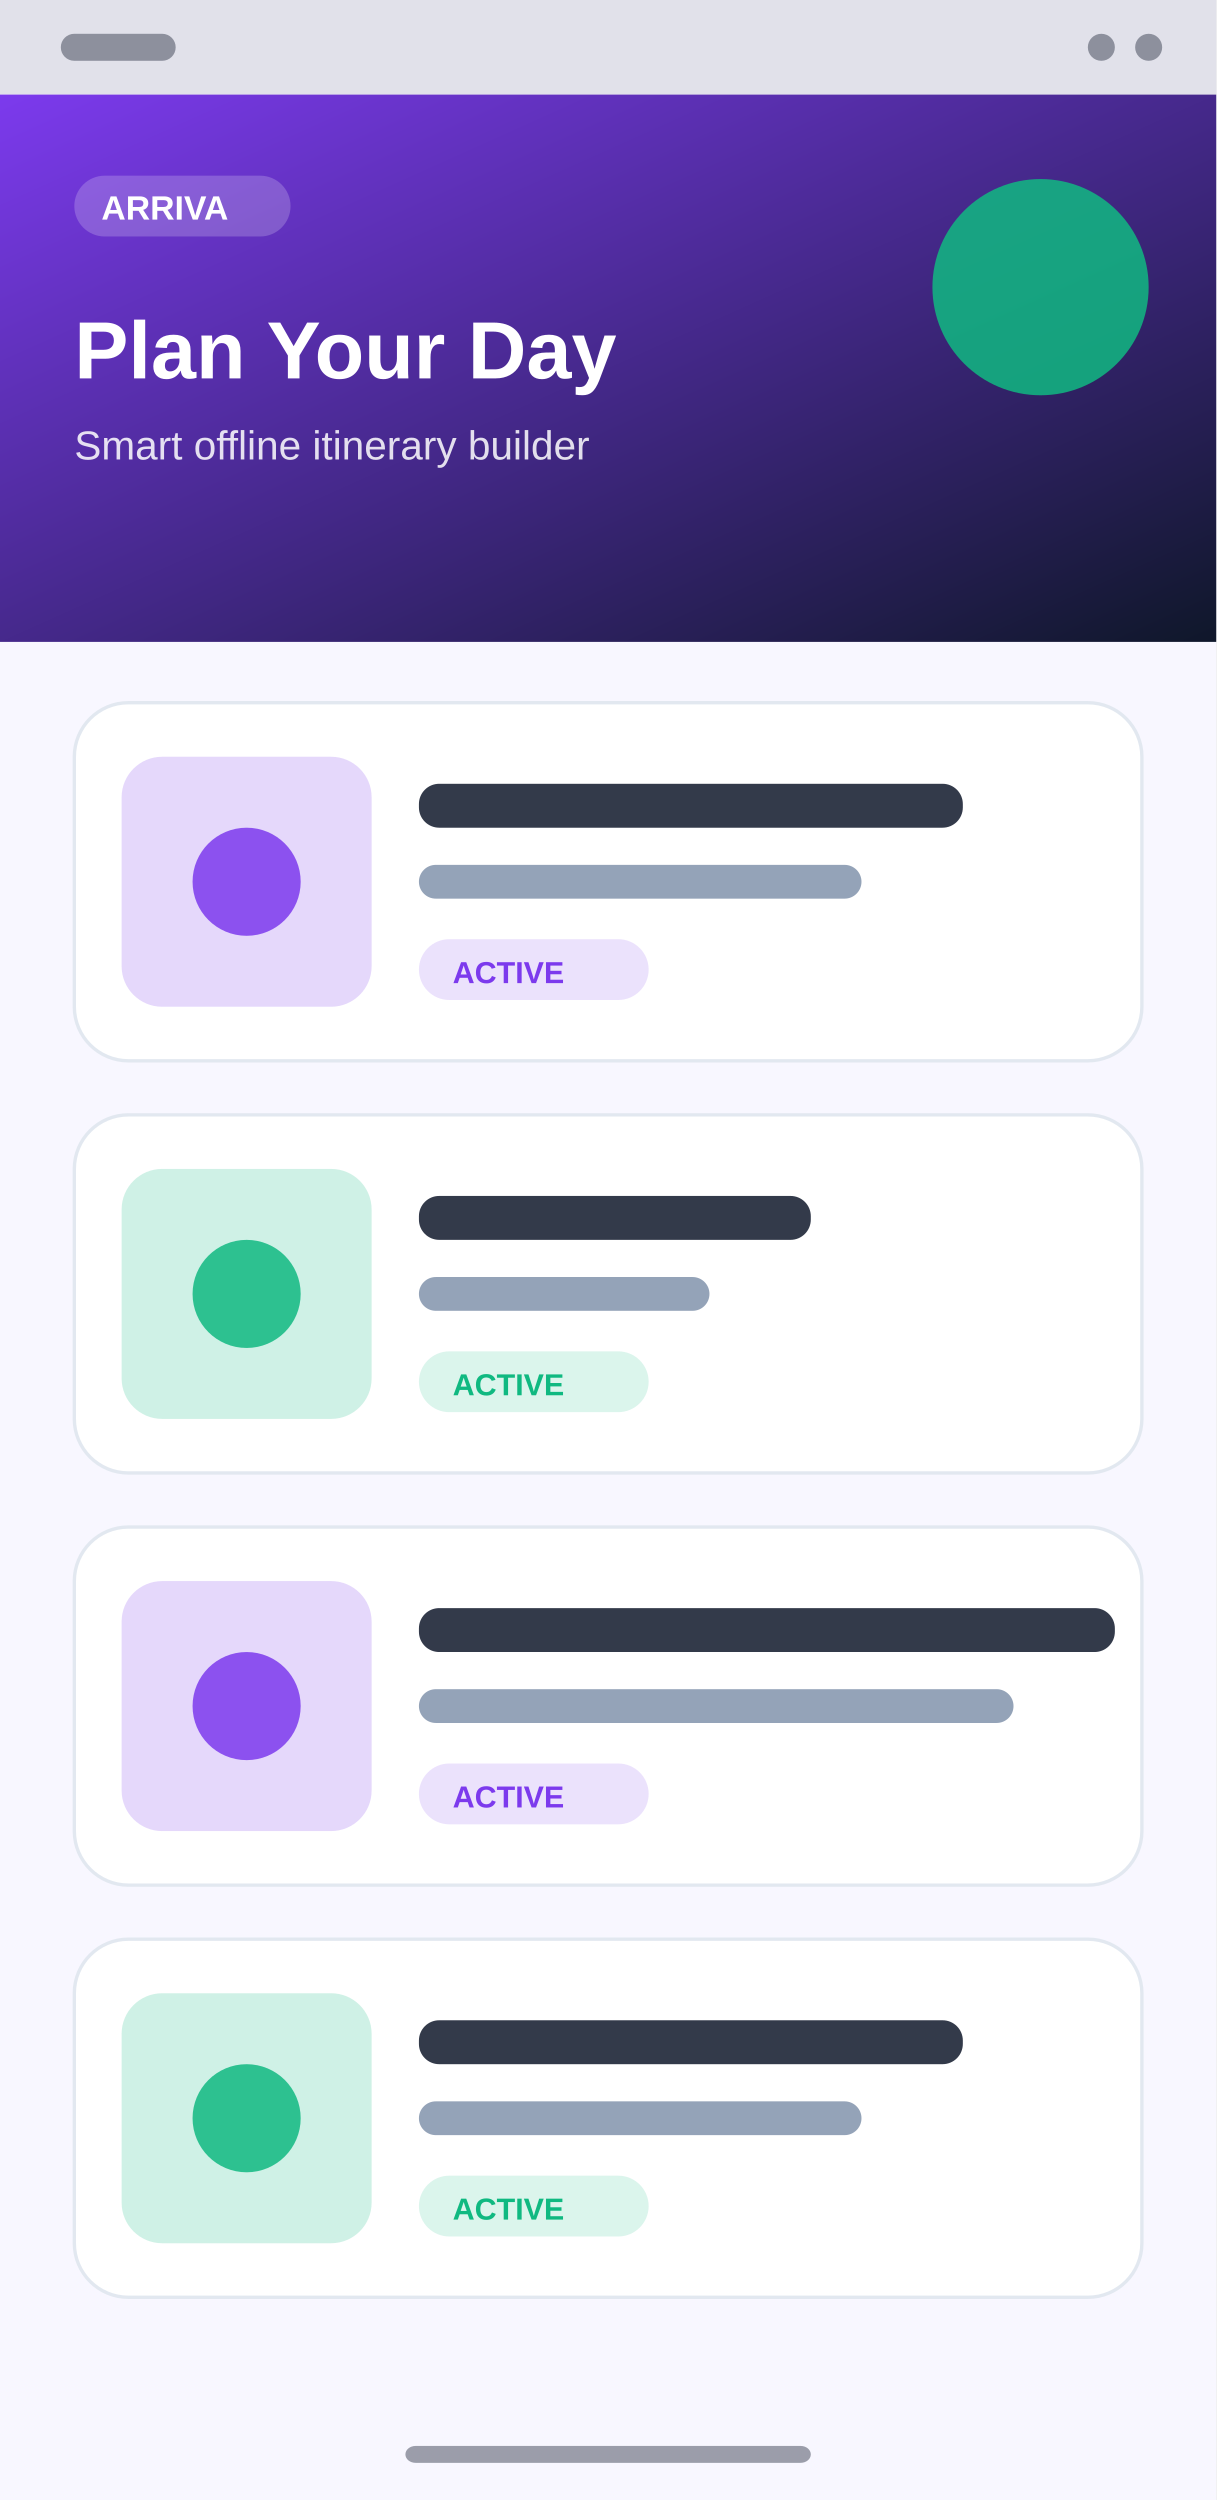
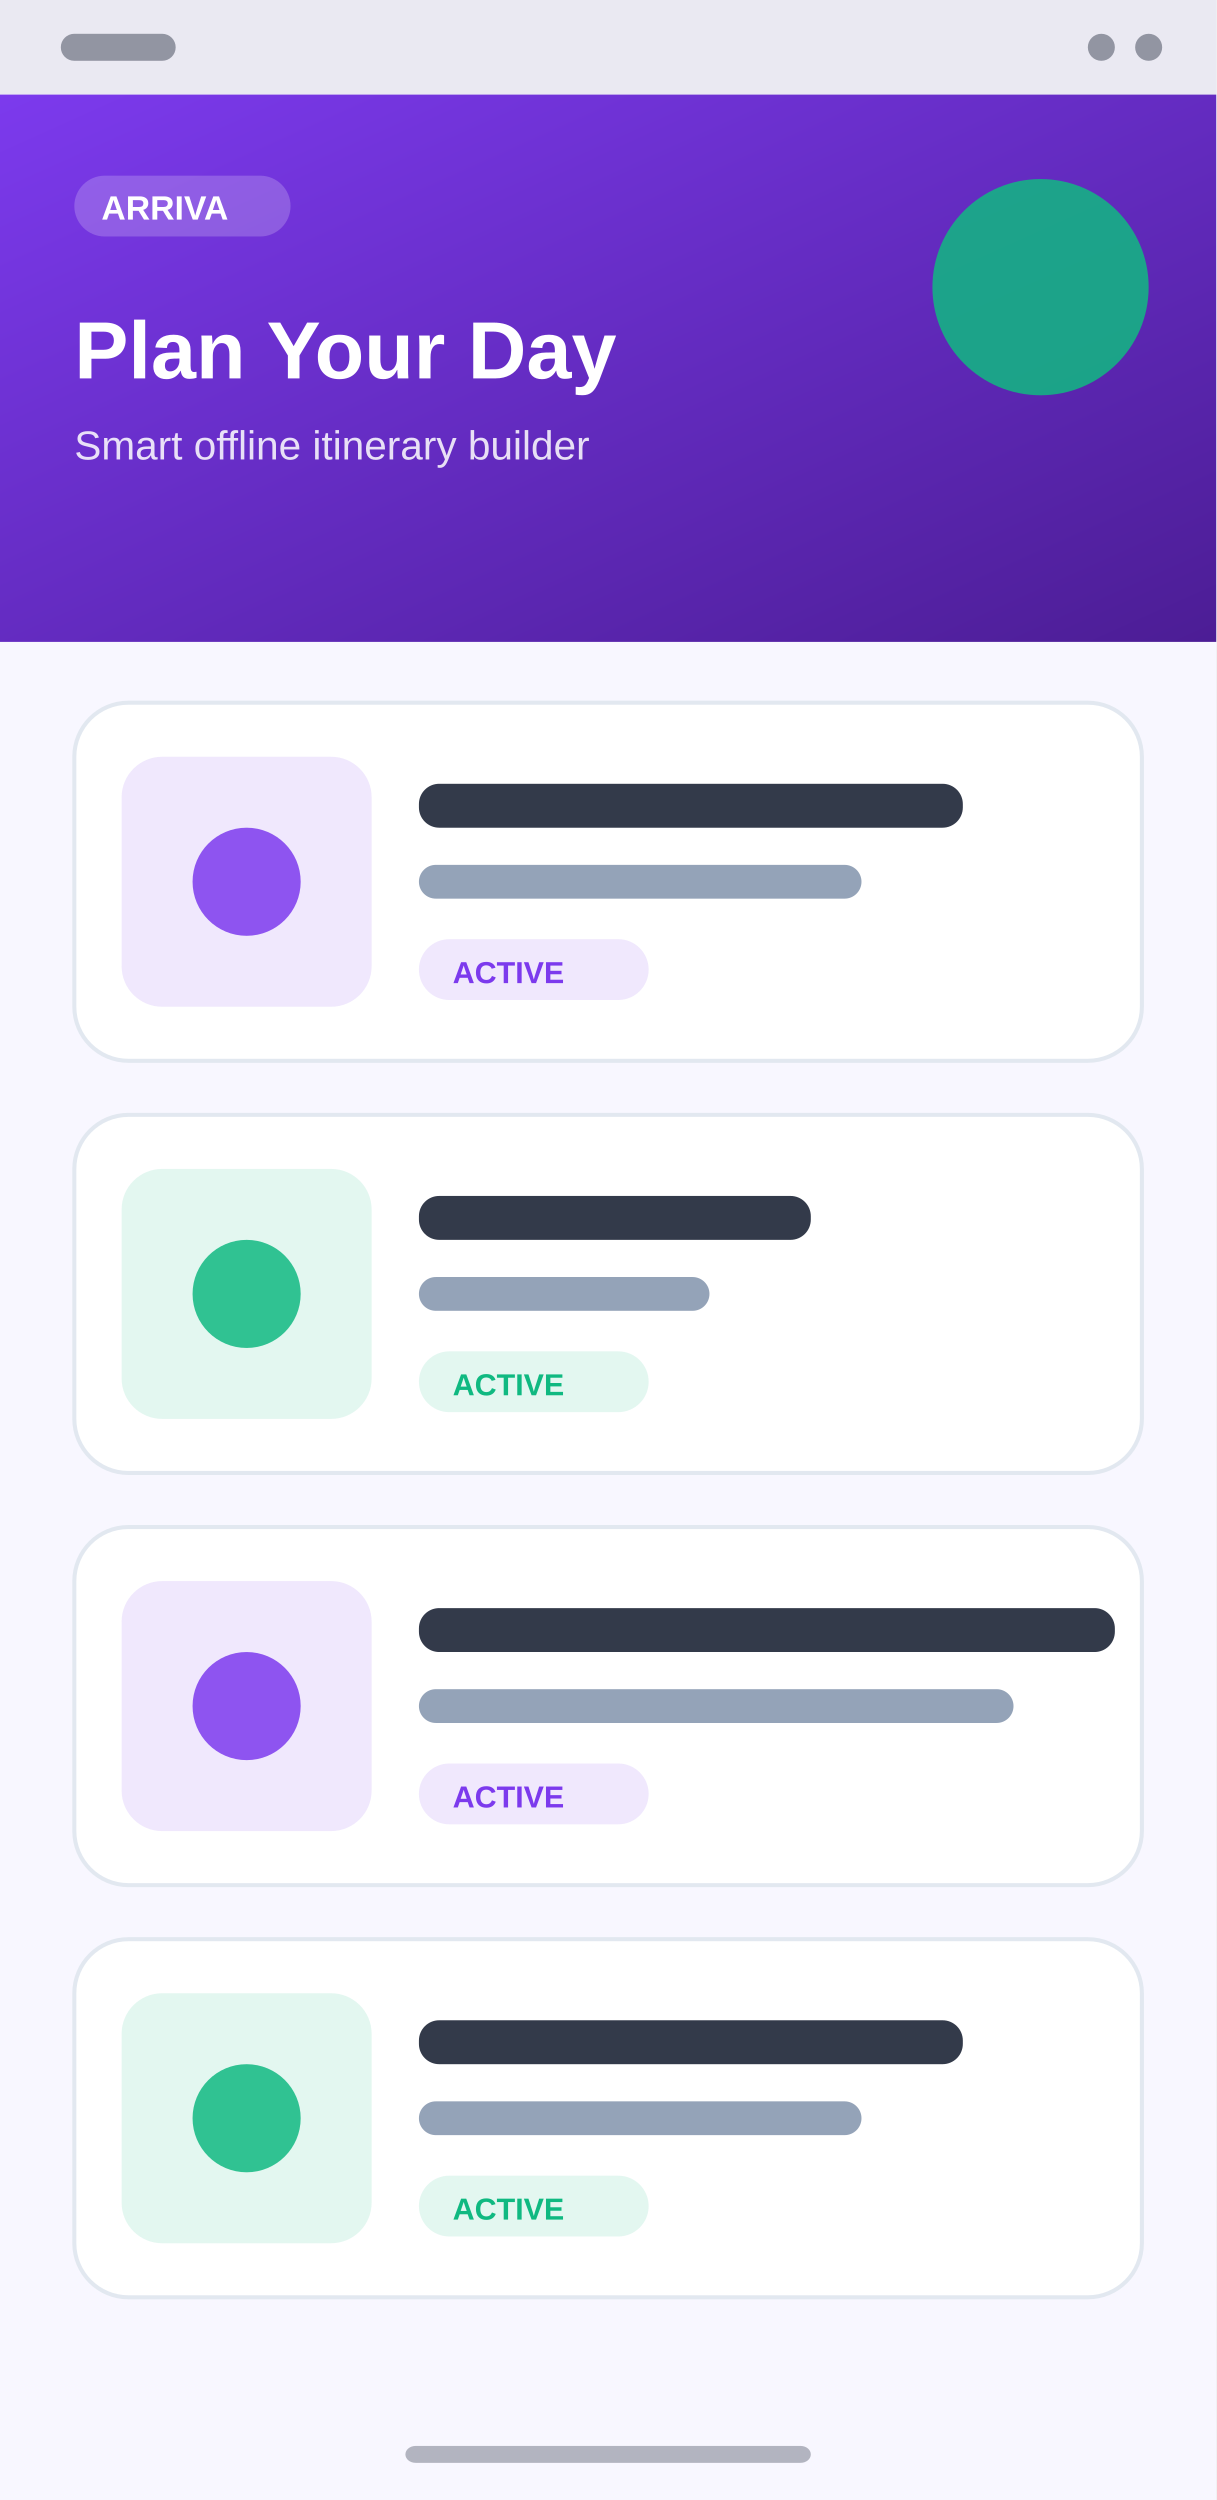
<svg xmlns="http://www.w3.org/2000/svg" viewBox="0 0 360 740">
  <defs>
    <linearGradient id="g_tourist-guide_1" x1="0" y1="0" x2="1" y2="1">
      <stop offset="0%" stop-color="#7C3AED" />
-       <stop offset="100%" stop-color="#0F172A" />
+       <stop offset="100%" stop-color="#4C1D95" />
    </linearGradient>
  </defs>
  <rect width="360" height="740" fill="#F8F7FF" />
-   <rect width="360" height="28" fill="#0F172A" opacity="0.1" />
+   <rect width="360" height="28" fill="#0F172A" opacity="0.06" />
  <circle cx="340" cy="14" r="4" fill="#0F172A" opacity="0.4" />
  <circle cx="326" cy="14" r="4" fill="#0F172A" opacity="0.4" />
  <rect x="18" y="10" width="34" height="8" rx="4" fill="#0F172A" opacity="0.4" />
  <rect y="28" width="360" height="162" fill="url(#g_tourist-guide_1)" />
  <circle cx="308" cy="85" r="32" fill="#10B981" opacity="0.85" />
  <rect x="22" y="52" width="64" height="18" rx="9" fill="#FFFFFF" opacity="0.2" />
  <text x="30" y="65" font-family="Poppins,Arial,sans-serif" font-size="10" font-weight="600" fill="#FFFFFF">ARRIVA</text>
  <text x="22" y="112" font-family="Poppins,Arial,sans-serif" font-size="24" font-weight="700" fill="#FFFFFF">Plan Your Day</text>
  <text x="22" y="136" font-family="Poppins,Arial,sans-serif" font-size="12" fill="#FFFFFF" opacity="0.85">Smart offline itinerary builder</text>
-   <rect x="22" y="208" width="316" height="106" rx="16" fill="#FFFFFF" stroke="#E2E8F0" stroke-width="1" />
-   <rect x="36" y="224" width="74" height="74" rx="12" fill="#7C3AED" opacity="0.2" />
+   <rect x="22" y="208" width="316" height="106" rx="16" fill="#FFFFFF" stroke="#E2E8F0" stroke-width="1.2" />
+   <rect x="36" y="224" width="74" height="74" rx="12" fill="#7C3AED" opacity="0.12" />
  <circle cx="73" cy="261" r="16" fill="#7C3AED" opacity="0.85" />
  <rect x="124" y="232" width="161" height="13" rx="6" fill="#0F172A" opacity="0.85" />
  <rect x="124" y="256" width="131" height="10" rx="5" fill="#94A3B8" />
-   <rect x="124" y="278" width="68" height="18" rx="9" fill="#7C3AED" opacity="0.15" />
+   <rect x="124" y="278" width="68" height="18" rx="9" fill="#7C3AED" opacity="0.12" />
  <text x="134" y="291" font-family="Poppins,Arial,sans-serif" font-size="9" font-weight="600" fill="#7C3AED">ACTIVE</text>
-   <rect x="22" y="330" width="316" height="106" rx="16" fill="#FFFFFF" stroke="#E2E8F0" stroke-width="1" />
-   <rect x="36" y="346" width="74" height="74" rx="12" fill="#10B981" opacity="0.2" />
+   <rect x="22" y="330" width="316" height="106" rx="16" fill="#FFFFFF" stroke="#E2E8F0" stroke-width="1.2" />
+   <rect x="36" y="346" width="74" height="74" rx="12" fill="#10B981" opacity="0.12" />
  <circle cx="73" cy="383" r="16" fill="#10B981" opacity="0.85" />
  <rect x="124" y="354" width="116" height="13" rx="6" fill="#0F172A" opacity="0.85" />
  <rect x="124" y="378" width="86" height="10" rx="5" fill="#94A3B8" />
-   <rect x="124" y="400" width="68" height="18" rx="9" fill="#10B981" opacity="0.15" />
+   <rect x="124" y="400" width="68" height="18" rx="9" fill="#10B981" opacity="0.12" />
  <text x="134" y="413" font-family="Poppins,Arial,sans-serif" font-size="9" font-weight="600" fill="#10B981">ACTIVE</text>
-   <rect x="22" y="452" width="316" height="106" rx="16" fill="#FFFFFF" stroke="#E2E8F0" stroke-width="1" />
-   <rect x="36" y="468" width="74" height="74" rx="12" fill="#7C3AED" opacity="0.2" />
+   <rect x="22" y="452" width="316" height="106" rx="16" fill="#FFFFFF" stroke="#E2E8F0" stroke-width="1.2" />
+   <rect x="36" y="468" width="74" height="74" rx="12" fill="#7C3AED" opacity="0.12" />
  <circle cx="73" cy="505" r="16" fill="#7C3AED" opacity="0.85" />
  <rect x="124" y="476" width="206" height="13" rx="6" fill="#0F172A" opacity="0.85" />
  <rect x="124" y="500" width="176" height="10" rx="5" fill="#94A3B8" />
-   <rect x="124" y="522" width="68" height="18" rx="9" fill="#7C3AED" opacity="0.15" />
+   <rect x="124" y="522" width="68" height="18" rx="9" fill="#7C3AED" opacity="0.12" />
  <text x="134" y="535" font-family="Poppins,Arial,sans-serif" font-size="9" font-weight="600" fill="#7C3AED">ACTIVE</text>
-   <rect x="22" y="574" width="316" height="106" rx="16" fill="#FFFFFF" stroke="#E2E8F0" stroke-width="1" />
-   <rect x="36" y="590" width="74" height="74" rx="12" fill="#10B981" opacity="0.2" />
+   <rect x="22" y="574" width="316" height="106" rx="16" fill="#FFFFFF" stroke="#E2E8F0" stroke-width="1.2" />
+   <rect x="36" y="590" width="74" height="74" rx="12" fill="#10B981" opacity="0.12" />
  <circle cx="73" cy="627" r="16" fill="#10B981" opacity="0.85" />
  <rect x="124" y="598" width="161" height="13" rx="6" fill="#0F172A" opacity="0.85" />
  <rect x="124" y="622" width="131" height="10" rx="5" fill="#94A3B8" />
-   <rect x="124" y="644" width="68" height="18" rx="9" fill="#10B981" opacity="0.15" />
+   <rect x="124" y="644" width="68" height="18" rx="9" fill="#10B981" opacity="0.12" />
  <text x="134" y="657" font-family="Poppins,Arial,sans-serif" font-size="9" font-weight="600" fill="#10B981">ACTIVE</text>
-   <rect x="120" y="724" width="120" height="5" rx="3" fill="#0F172A" opacity="0.4" />
+   <rect x="120" y="724" width="120" height="5" rx="3" fill="#0F172A" opacity="0.3" />
</svg>
